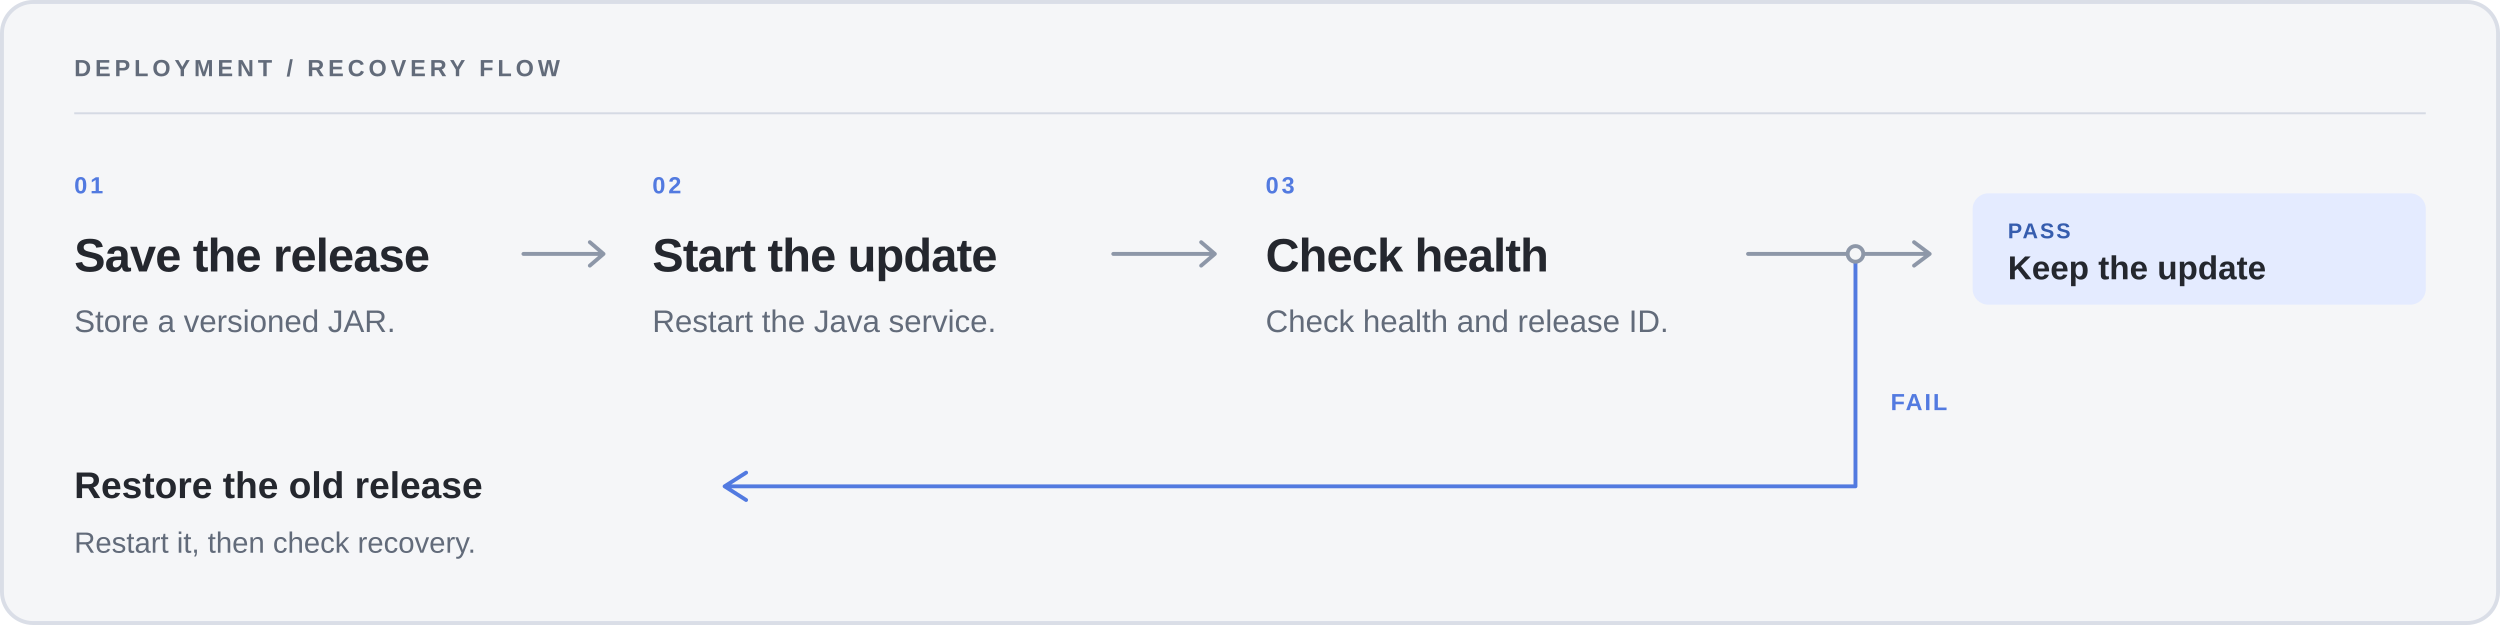
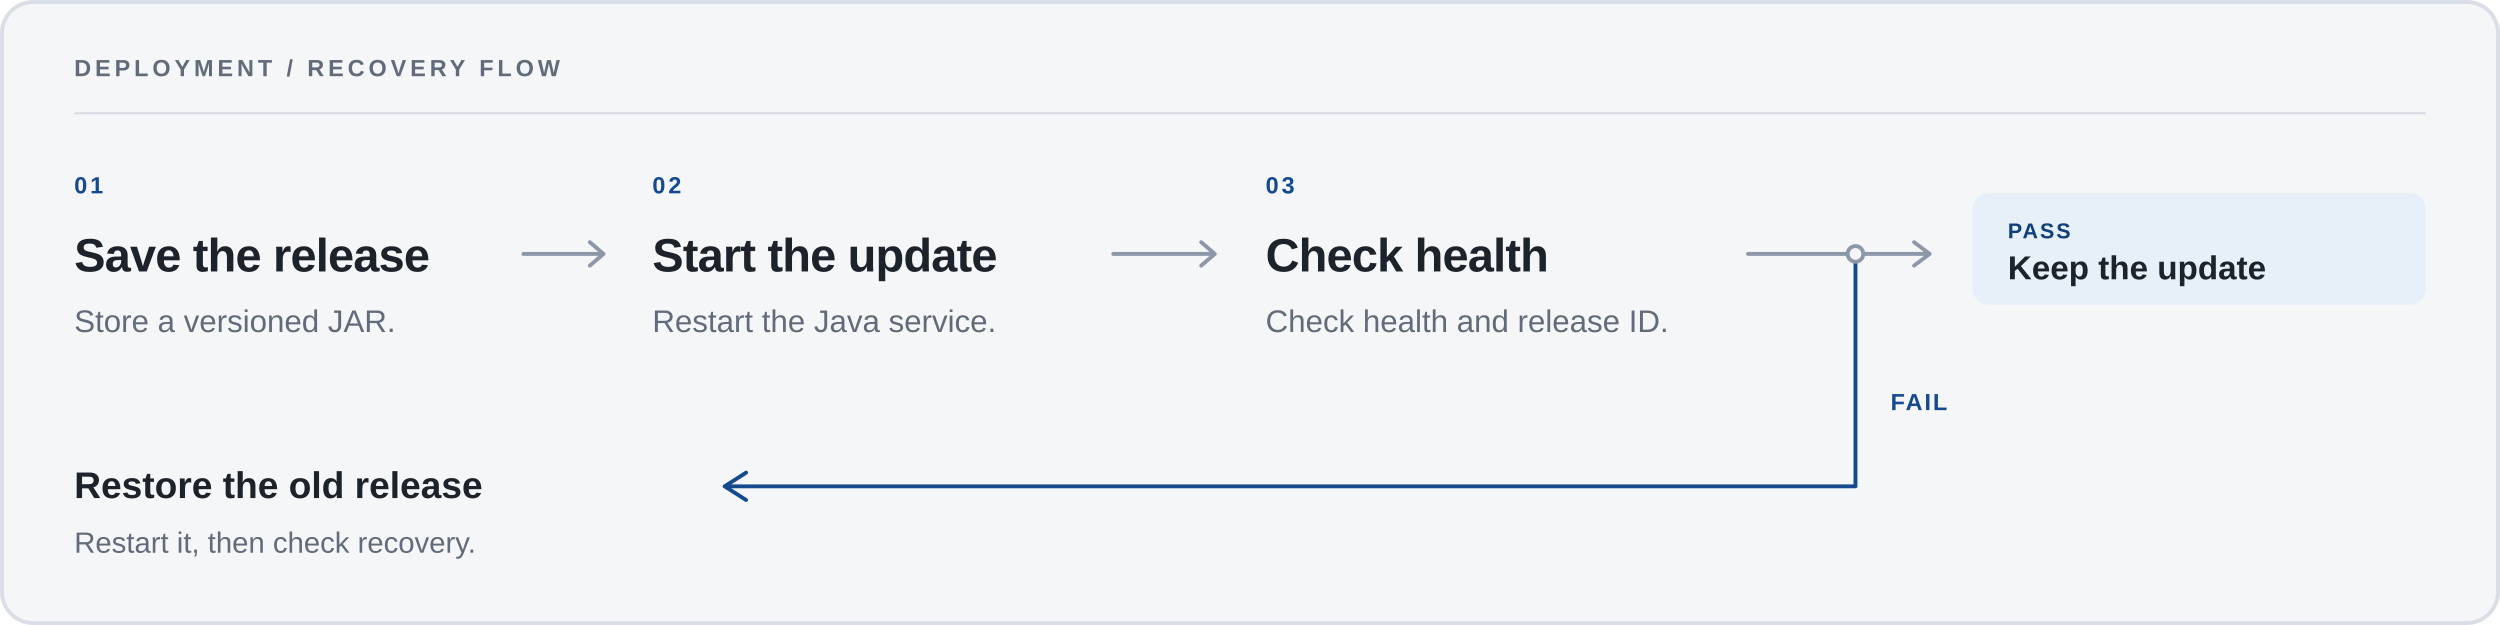
<svg xmlns="http://www.w3.org/2000/svg" width="1280" height="320" viewBox="0 0 1280 320" fill="none" role="img" aria-labelledby="title desc">
  <rect x="1" y="1" width="1278" height="318" rx="16" fill="#F5F6F8" stroke="#DADEE7" stroke-width="2" />
  <g font-family="'Segoe UI', Arial, sans-serif">
    <text x="38" y="39" fill="#626B7A" font-size="12" font-weight="600" letter-spacing="2">DEPLOYMENT / RECOVERY FLOW</text>
    <path d="M38 58H1242" stroke="#D5DAE4" />
-     <text x="38" y="99" fill="#527AE0" font-size="12" font-weight="600" letter-spacing="1.5">01</text>
-     <text x="334" y="99" fill="#527AE0" font-size="12" font-weight="600" letter-spacing="1.5">02</text>
-     <text x="648" y="99" fill="#527AE0" font-size="12" font-weight="600" letter-spacing="1.5">03</text>
-     <text x="38" y="139" fill="#24272E" font-size="24" font-weight="600" letter-spacing="-.4">Save the release</text>
-     <text x="334" y="139" fill="#24272E" font-size="24" font-weight="600" letter-spacing="-.4">Start the update</text>
-     <text x="648" y="139" fill="#24272E" font-size="24" font-weight="600" letter-spacing="-.4">Check health</text>
+     <text x="38" y="99" fill="#154A8F" font-size="12" font-weight="600" letter-spacing="1.5">01</text>
+     <text x="334" y="99" fill="#154A8F" font-size="12" font-weight="600" letter-spacing="1.5">02</text>
+     <text x="648" y="99" fill="#154A8F" font-size="12" font-weight="600" letter-spacing="1.5">03</text>
+     <text x="38" y="139" fill="#1D232A" font-size="24" font-weight="600" letter-spacing="-.4">Save the release</text>
+     <text x="334" y="139" fill="#1D232A" font-size="24" font-weight="600" letter-spacing="-.4">Start the update</text>
+     <text x="648" y="139" fill="#1D232A" font-size="24" font-weight="600" letter-spacing="-.4">Check health</text>
    <text x="38" y="170" fill="#626B7A" font-size="16">Store a versioned JAR.</text>
    <text x="334" y="170" fill="#626B7A" font-size="16">Restart the Java service.</text>
    <text x="648" y="170" fill="#626B7A" font-size="16">Check health and release ID.</text>
-     <rect x="1010" y="99" width="232" height="57" rx="8" fill="#E4EBFF" />
-     <text x="1028" y="122" fill="#365DAE" font-size="11" font-weight="700" letter-spacing="1">PASS</text>
-     <text x="1028" y="143" fill="#24272E" font-size="17" font-weight="600">Keep the update</text>
-     <text x="968" y="210" fill="#527AE0" font-size="12" font-weight="700" letter-spacing="1">FAIL</text>
-     <text x="38" y="255" fill="#24272E" font-size="19" font-weight="600">Restore the old release</text>
+     <rect x="1010" y="99" width="232" height="57" rx="8" fill="#E7EFF9" />
+     <text x="1028" y="122" fill="#103F7A" font-size="11" font-weight="700" letter-spacing="1">PASS</text>
+     <text x="1028" y="143" fill="#1D232A" font-size="17" font-weight="600">Keep the update</text>
+     <text x="968" y="210" fill="#154A8F" font-size="12" font-weight="700" letter-spacing="1">FAIL</text>
+     <text x="38" y="255" fill="#1D232A" font-size="19" font-weight="600">Restore the old release</text>
    <text x="38" y="283" fill="#626B7A" font-size="15">Restart it, then check recovery.</text>
  </g>
  <g stroke-linecap="round" stroke-linejoin="round" stroke-width="2">
    <path d="M268 130H309M302 124L309 130L302 136M570 130H622M615 124L622 130L615 136" stroke="#8D97A8" />
    <path d="M895 130H988M980 124L988 130L980 136" stroke="#8D97A8" />
-     <path d="M950 130V249H372M382 242L371 249L382 256" stroke="#527AE0" />
+     <path d="M950 130V249H372M382 242L371 249L382 256" stroke="#154A8F" />
    <circle cx="950" cy="130" r="4" fill="#F5F6F8" stroke="#8D97A8" />
  </g>
</svg>
